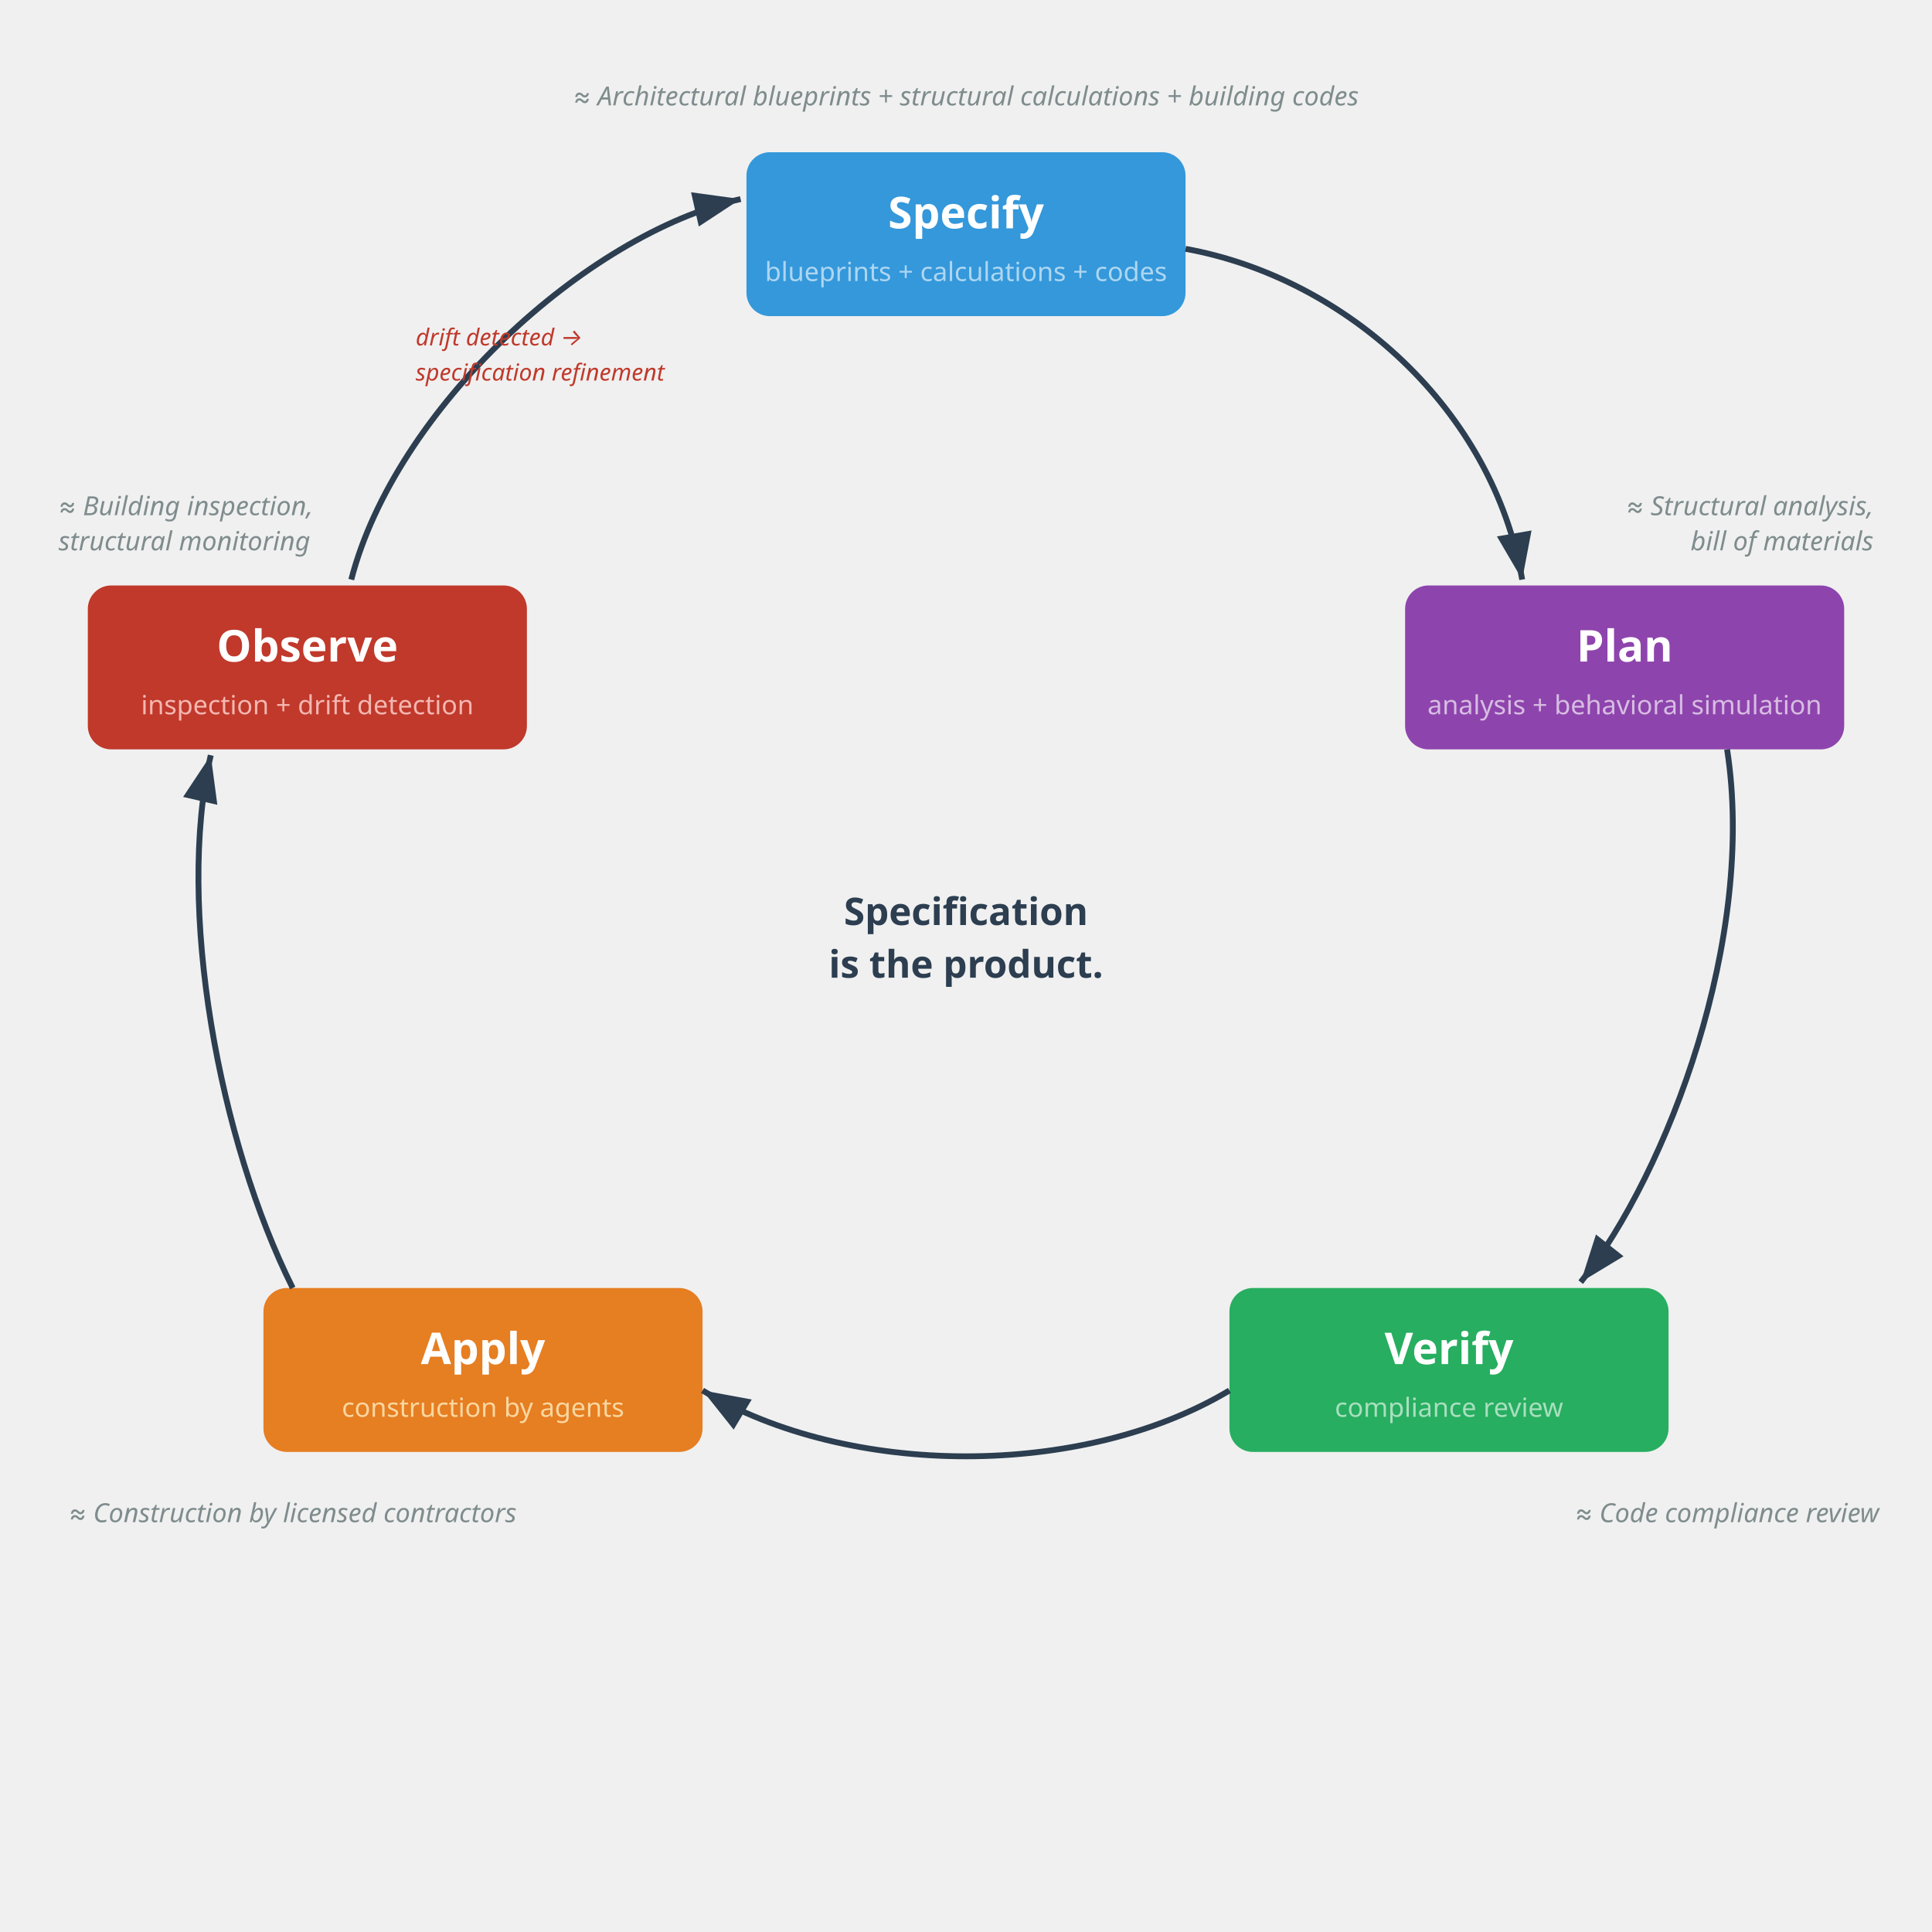
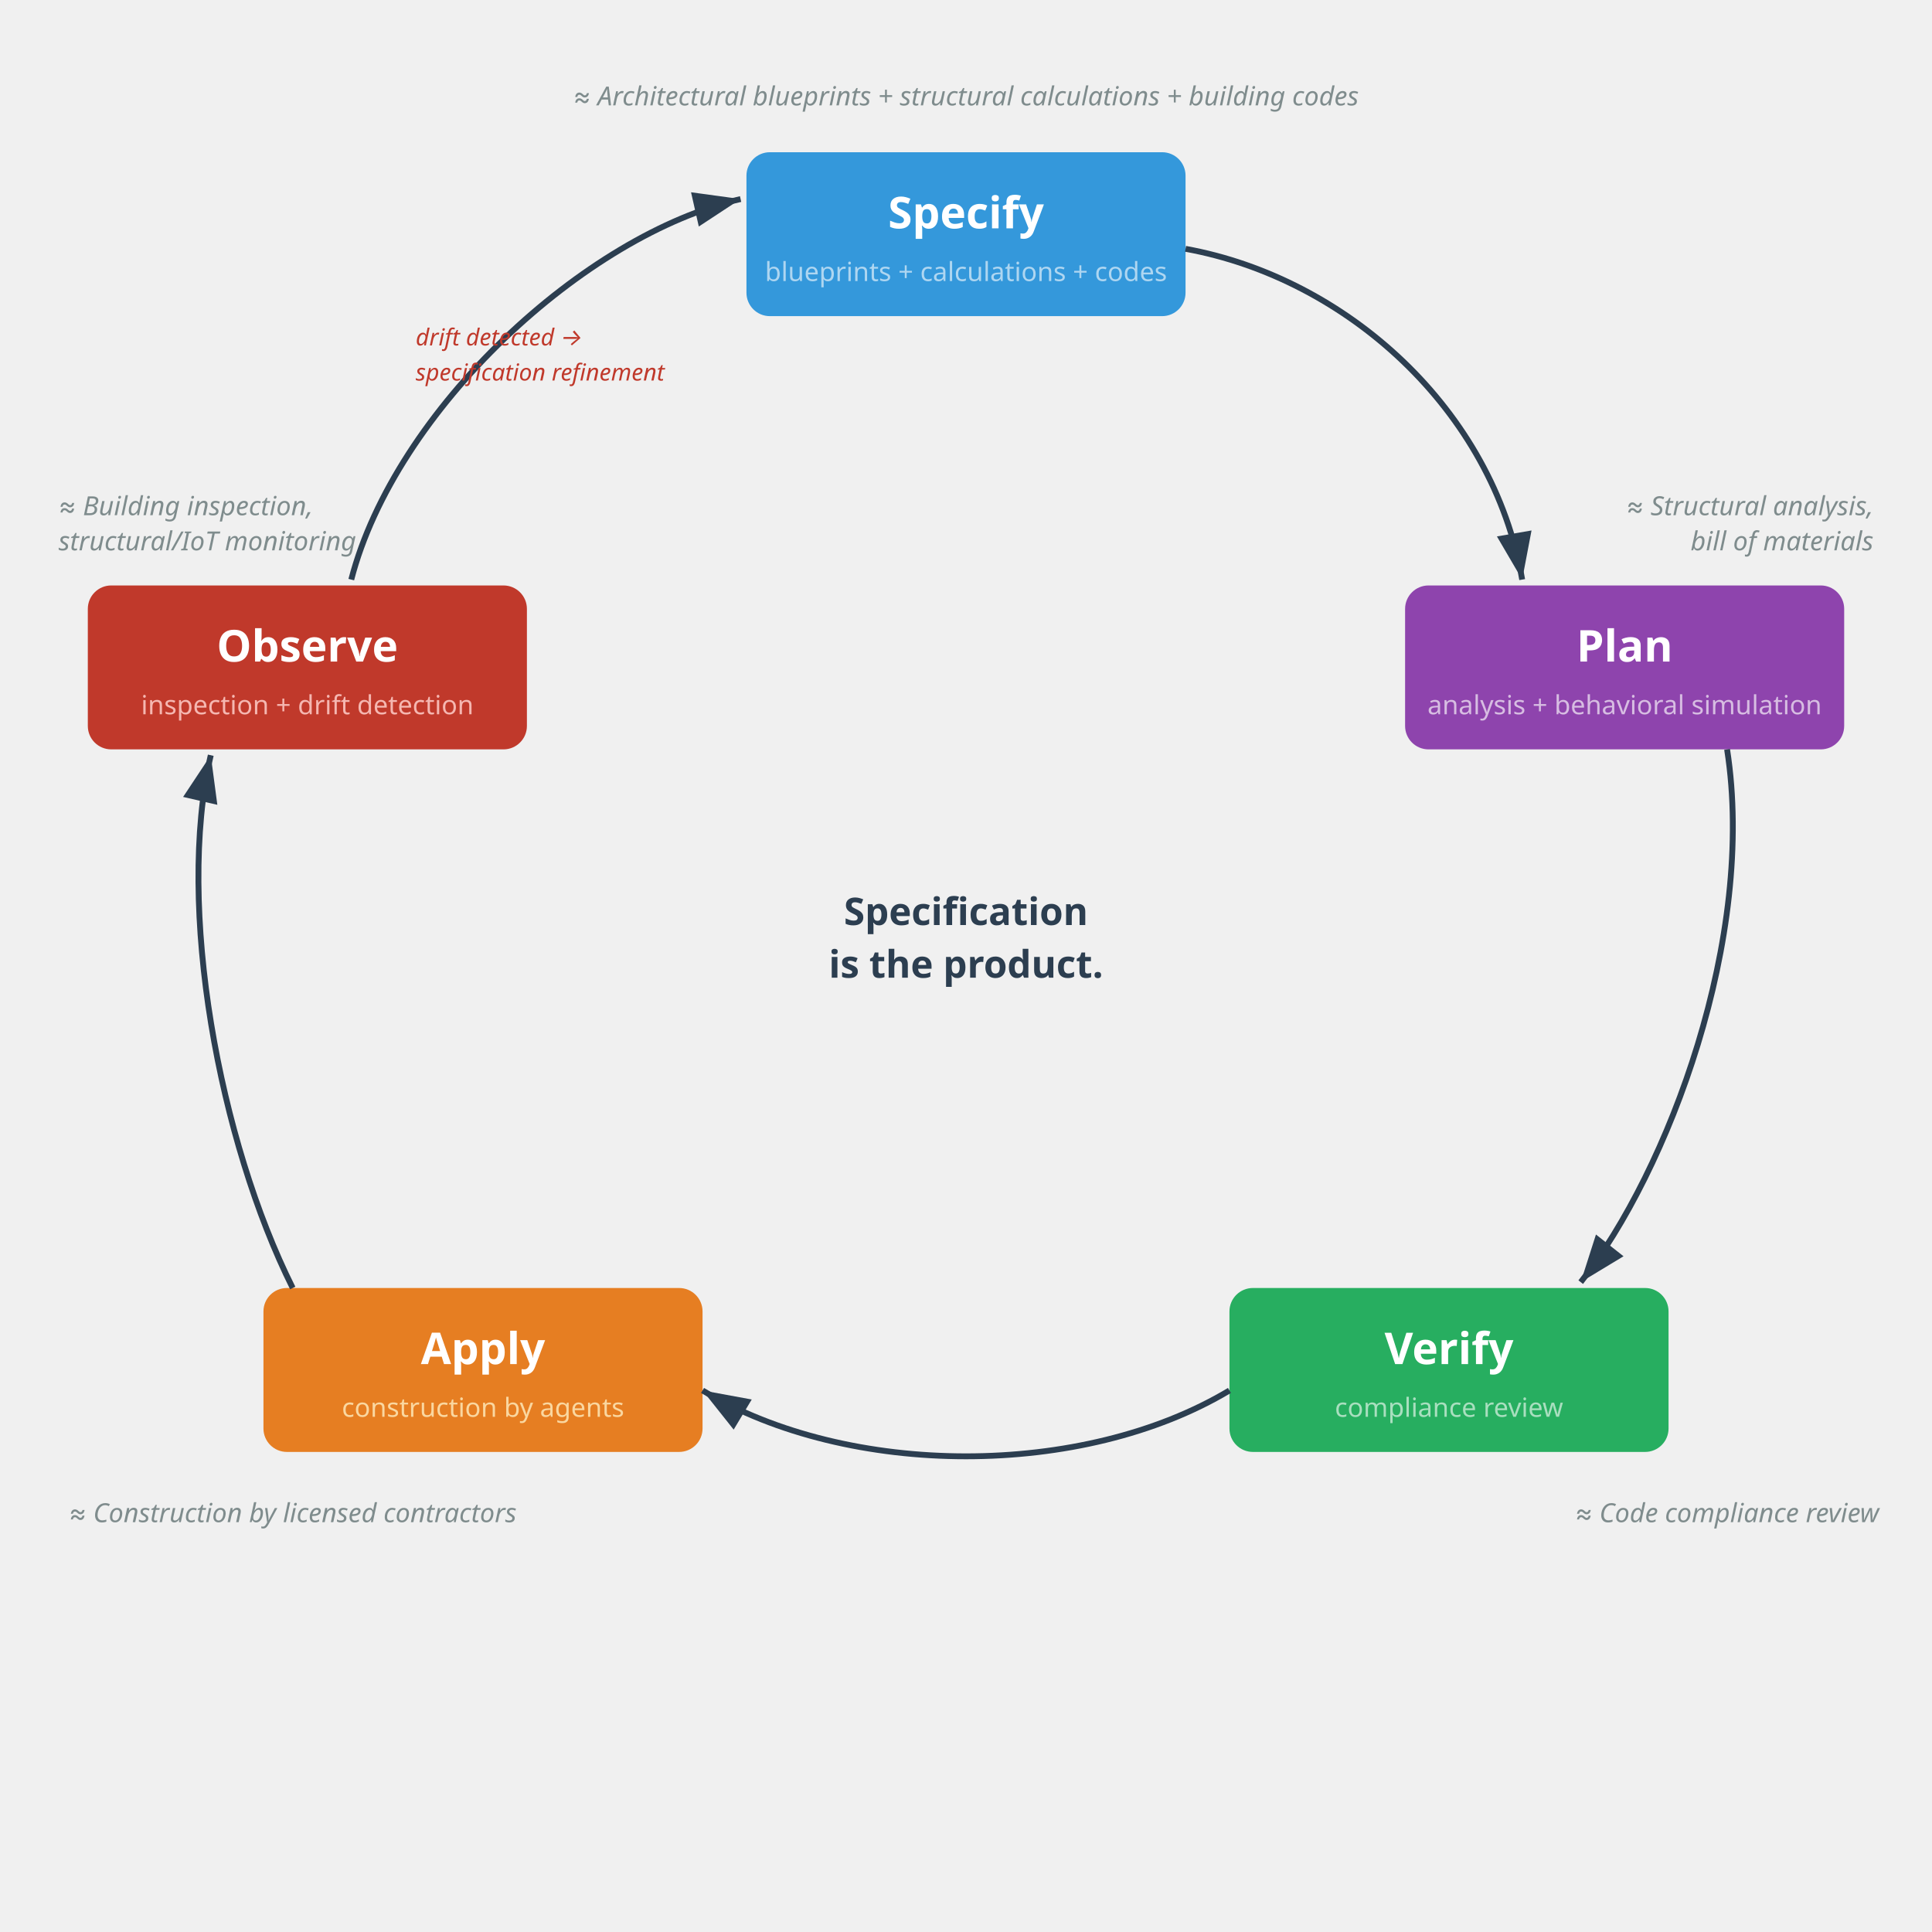
<svg xmlns="http://www.w3.org/2000/svg" width="100%" viewBox="0 0 660 660" font-family="'Segoe UI', system-ui, -apple-system, sans-serif">
  <defs>
    <marker id="arr" markerWidth="8" markerHeight="6" refX="8" refY="3" orient="auto-start-reverse">
      <path d="M0,0 L8,3 L0,6" fill="#2c3e50" />
    </marker>
  </defs>
  <text x="330" y="316" text-anchor="middle" font-size="13" font-weight="700" fill="#2c3e50">Specification</text>
  <text x="330" y="334" text-anchor="middle" font-size="13" font-weight="700" fill="#2c3e50">is the product.</text>
  <rect x="255" y="52" width="150" height="56" rx="8" fill="#3498db" />
  <text x="330" y="78" text-anchor="middle" font-size="15" font-weight="600" fill="#fff">Specify</text>
  <text x="330" y="96" text-anchor="middle" font-size="9" fill="#aed6f1">blueprints + calculations + codes</text>
  <rect x="480" y="200" width="150" height="56" rx="8" fill="#8e44ad" />
  <text x="555" y="226" text-anchor="middle" font-size="15" font-weight="600" fill="#fff">Plan</text>
  <text x="555" y="244" text-anchor="middle" font-size="9" fill="#d7bde2">analysis + behavioral simulation</text>
  <rect x="420" y="440" width="150" height="56" rx="8" fill="#27ae60" />
  <text x="495" y="466" text-anchor="middle" font-size="15" font-weight="600" fill="#fff">Verify</text>
  <text x="495" y="484" text-anchor="middle" font-size="9" fill="#a9dfbf">compliance review</text>
  <rect x="90" y="440" width="150" height="56" rx="8" fill="#e67e22" />
  <text x="165" y="466" text-anchor="middle" font-size="15" font-weight="600" fill="#fff">Apply</text>
  <text x="165" y="484" text-anchor="middle" font-size="9" fill="#fad7a0">construction by agents</text>
  <rect x="30" y="200" width="150" height="56" rx="8" fill="#c0392b" />
  <text x="105" y="226" text-anchor="middle" font-size="15" font-weight="600" fill="#fff">Observe</text>
  <text x="105" y="244" text-anchor="middle" font-size="9" fill="#f5b7b1">inspection + drift detection</text>
  <path d="M405,85 C460,95 510,140 520,198" fill="none" stroke="#2c3e50" stroke-width="2" marker-end="url(#arr)" />
  <path d="M590,256 C600,320 570,400 540,438" fill="none" stroke="#2c3e50" stroke-width="2" marker-end="url(#arr)" />
  <path d="M420,475 C370,505 290,505 240,475" fill="none" stroke="#2c3e50" stroke-width="2" marker-end="url(#arr)" />
  <path d="M100,440 C75,390 60,310 72,258" fill="none" stroke="#2c3e50" stroke-width="2" marker-end="url(#arr)" />
  <path d="M120,198 C135,140 200,80 253,68" fill="none" stroke="#2c3e50" stroke-width="2" marker-end="url(#arr)" />
  <text x="142" y="118" text-anchor="start" font-size="8" fill="#c0392b" font-style="italic">drift detected →</text>
  <text x="142" y="130" text-anchor="start" font-size="8" fill="#c0392b" font-style="italic">specification refinement</text>
  <text x="330" y="36" text-anchor="middle" font-size="9" fill="#7f8c8d" font-style="italic">≈ Architectural blueprints + structural calculations + building codes</text>
  <text x="640" y="176" text-anchor="end" font-size="9" fill="#7f8c8d" font-style="italic">≈ Structural analysis,</text>
  <text x="640" y="188" text-anchor="end" font-size="9" fill="#7f8c8d" font-style="italic">bill of materials</text>
  <text x="590" y="520" text-anchor="middle" font-size="9" fill="#7f8c8d" font-style="italic">≈ Code compliance review</text>
  <text x="100" y="520" text-anchor="middle" font-size="9" fill="#7f8c8d" font-style="italic">≈ Construction by licensed contractors</text>
  <text x="20" y="176" text-anchor="start" font-size="9" fill="#7f8c8d" font-style="italic">≈ Building inspection,</text>
-   <text x="20" y="188" text-anchor="start" font-size="9" fill="#7f8c8d" font-style="italic">structural monitoring</text>
+   <text x="20" y="188" text-anchor="start" font-size="9" fill="#7f8c8d" font-style="italic">structural/IoT monitoring</text>
</svg>
